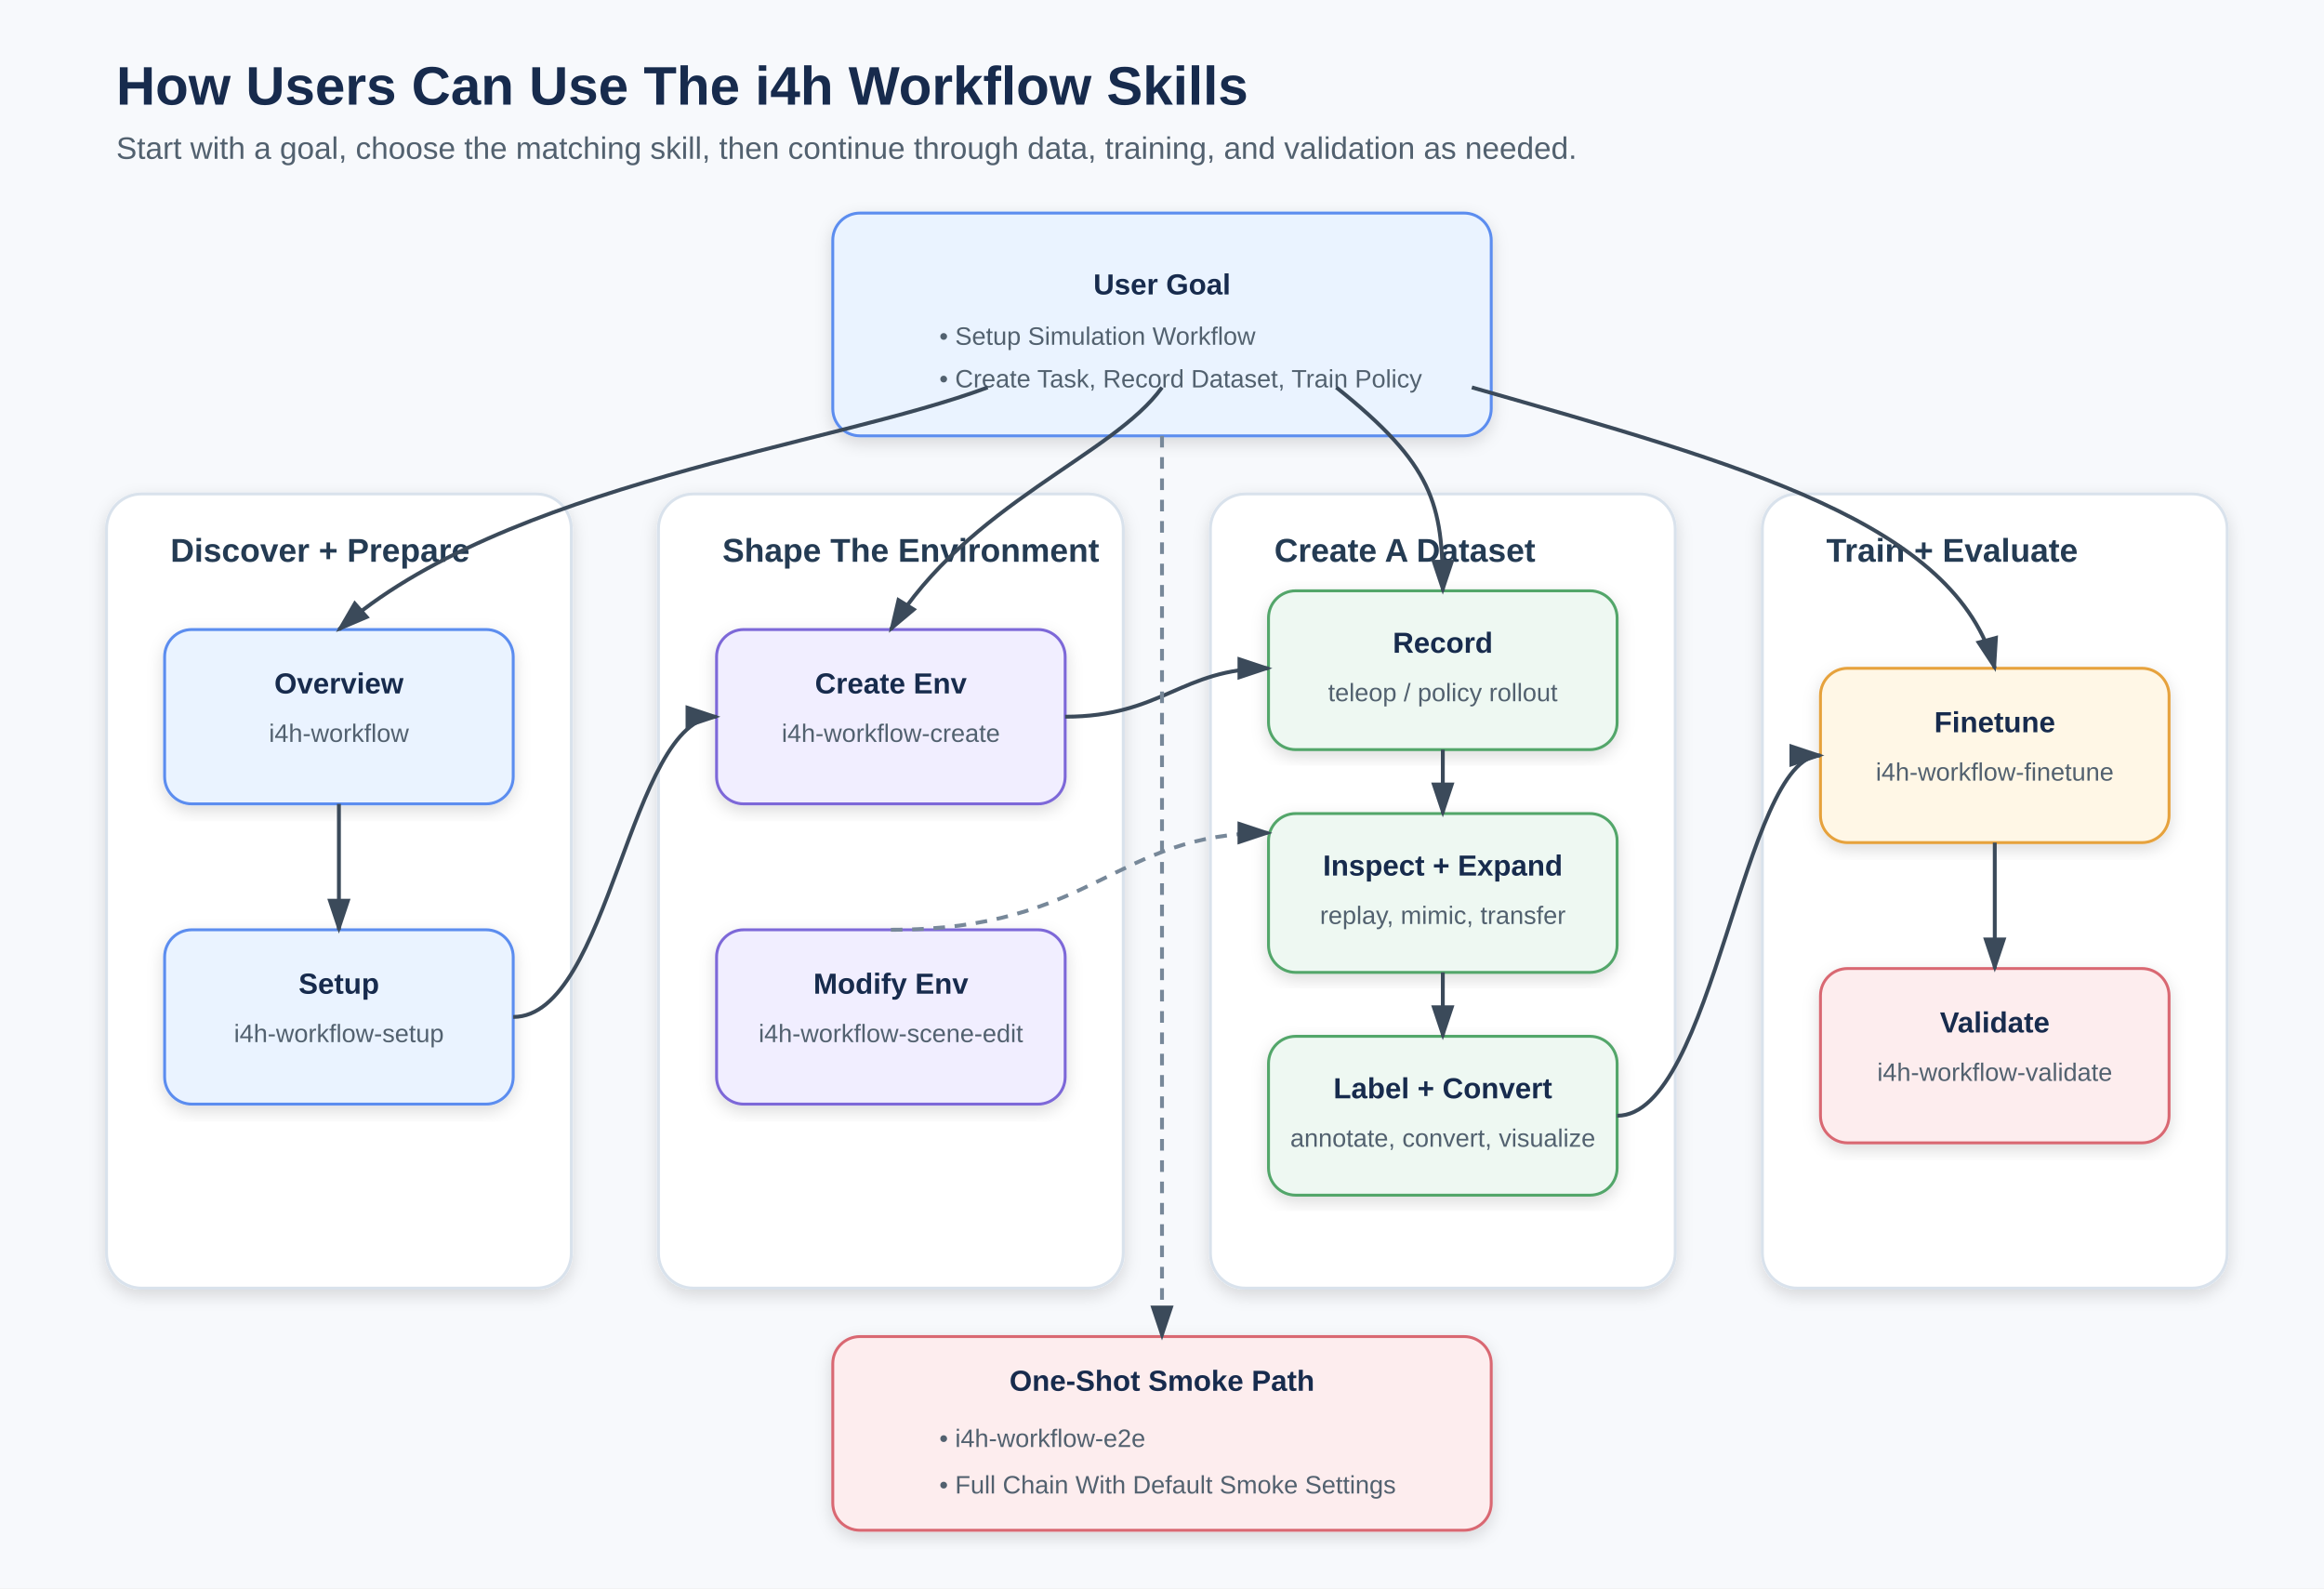
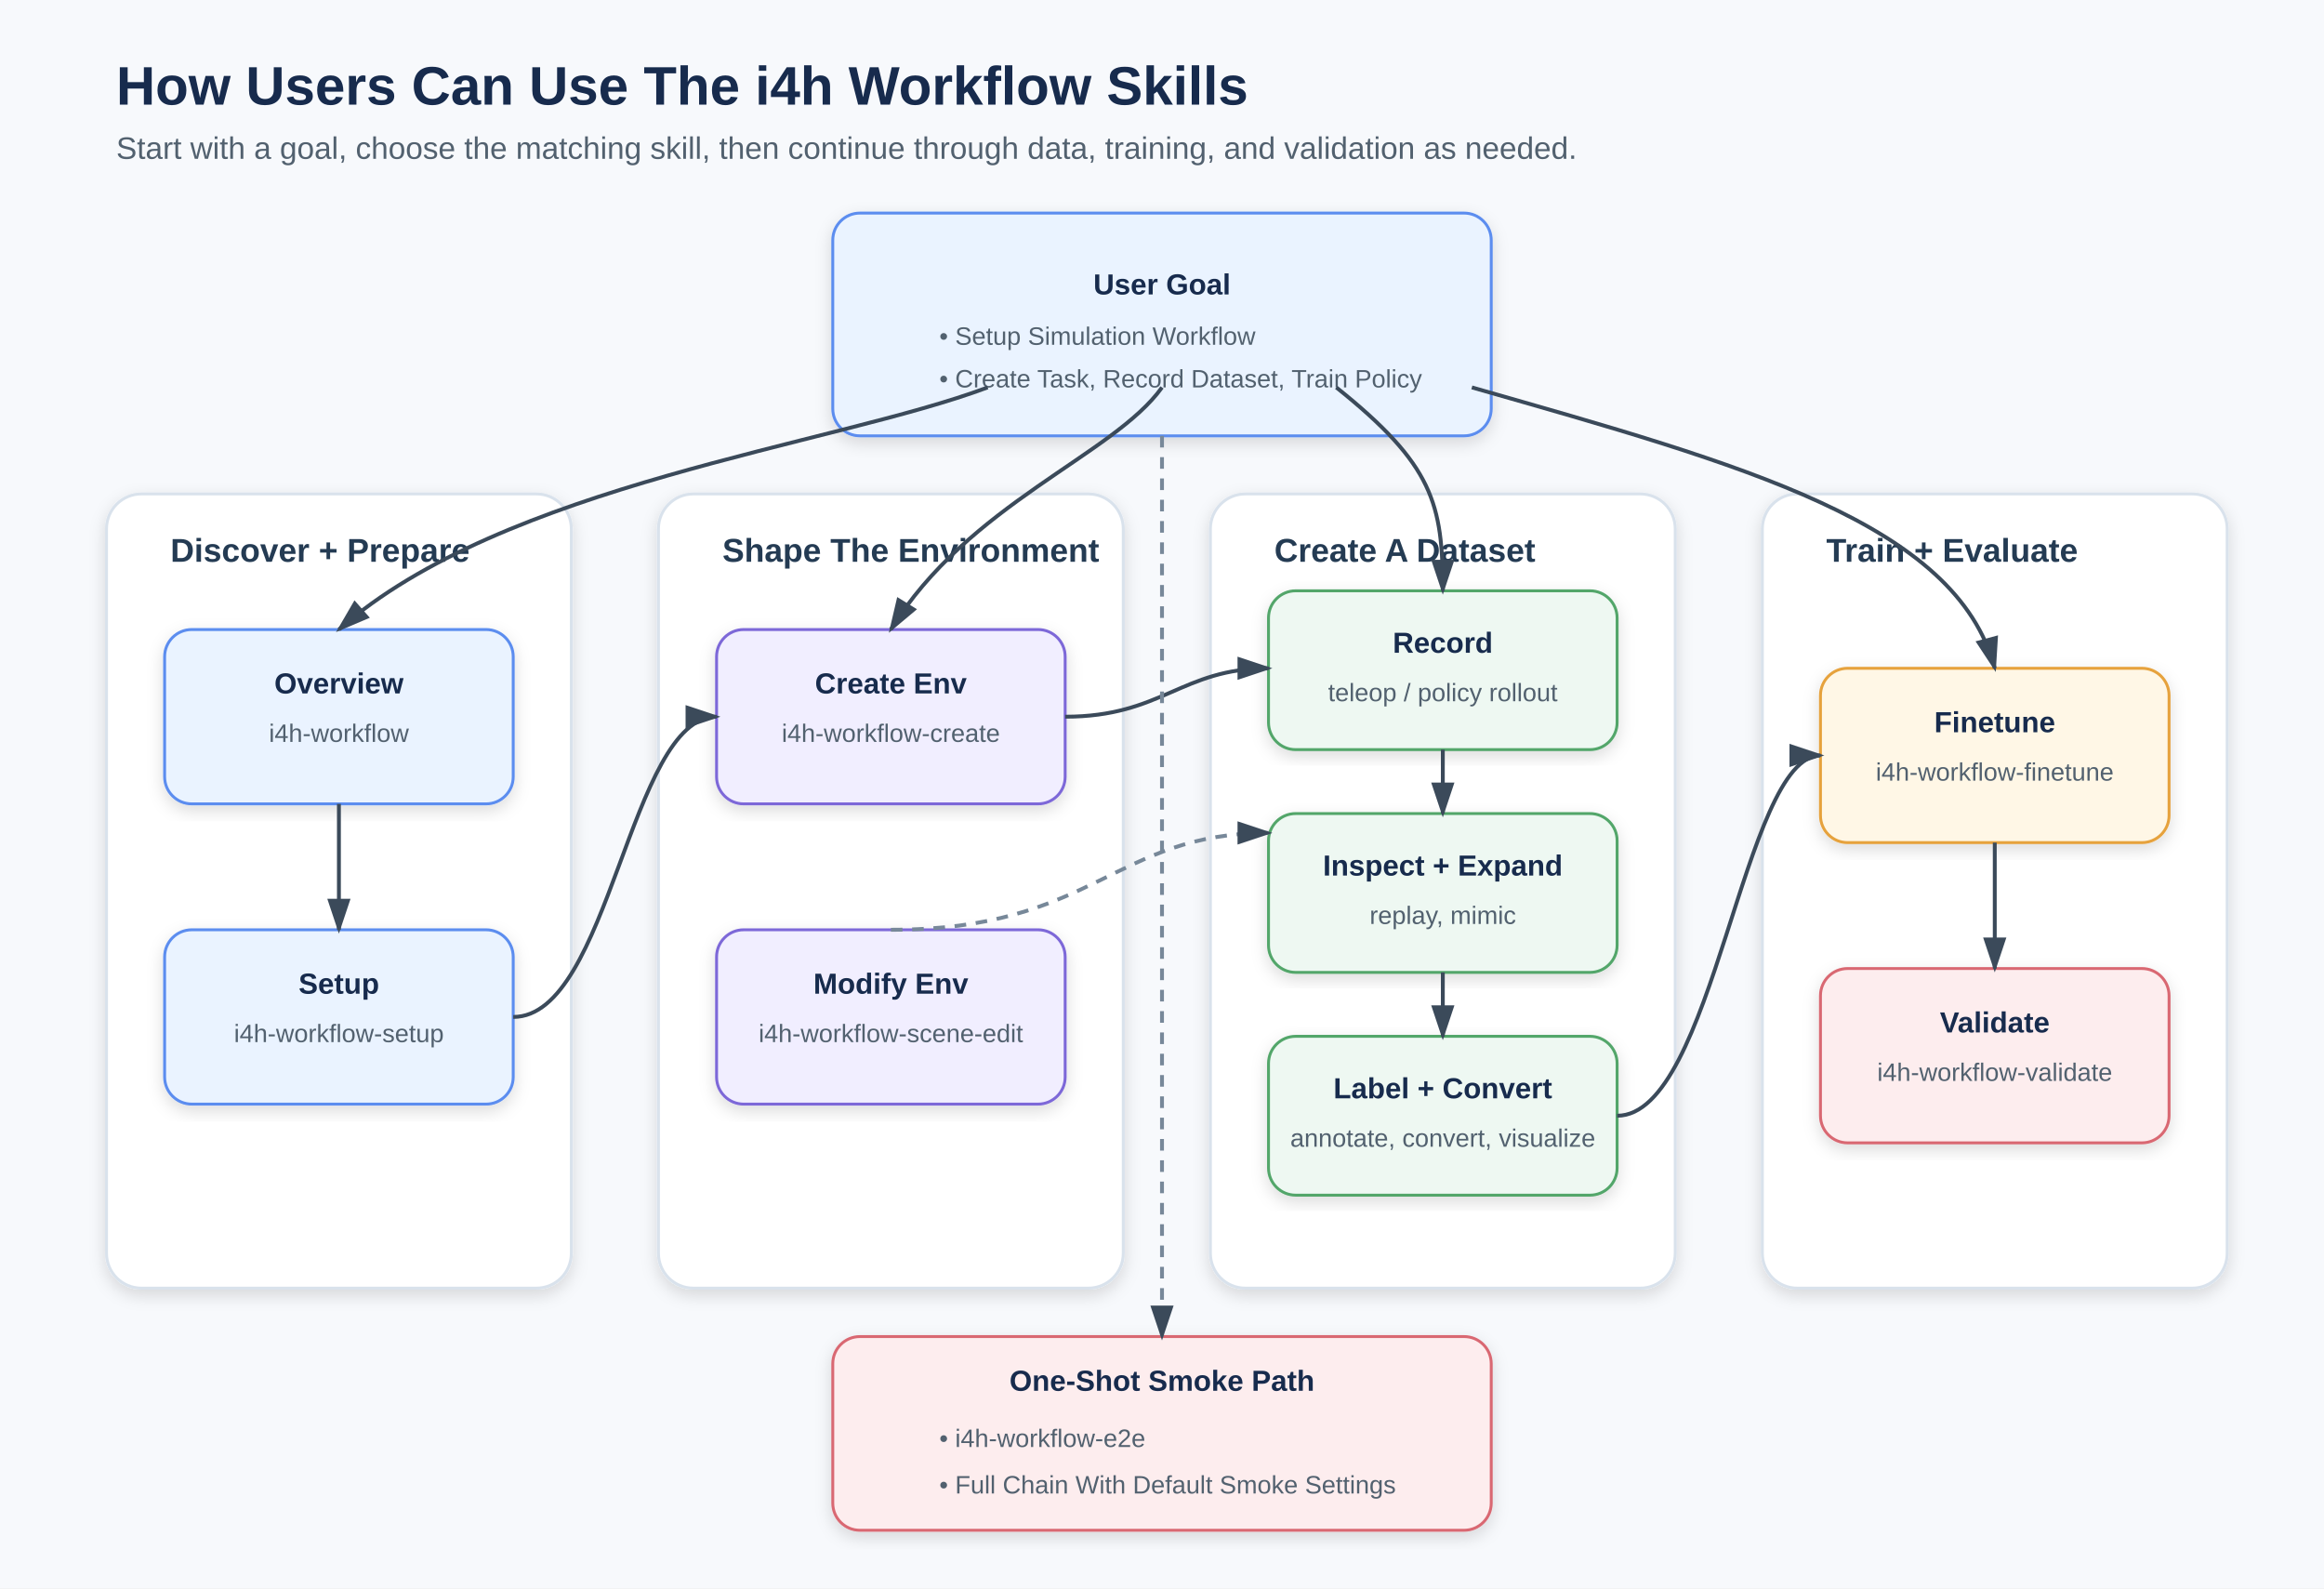
<svg xmlns="http://www.w3.org/2000/svg" width="1200" height="820" viewBox="0 0 1200 820" role="img" aria-labelledby="title desc">
  <defs>
    <marker id="arrow" markerWidth="10" markerHeight="10" refX="8" refY="3" orient="auto" markerUnits="strokeWidth">
      <path d="M0,0 L0,6 L9,3 z" fill="#3B4A5A" />
    </marker>
    <filter id="shadow" x="-10%" y="-10%" width="120%" height="120%">
      <feDropShadow dx="0" dy="3" stdDeviation="4" flood-color="#000000" flood-opacity="0.14" />
    </filter>
    <style>
      .bg { fill: #F7F9FC; }
      .lane { fill: #FFFFFF; stroke: #D9E2EC; stroke-width: 1.5; rx: 18; filter: url(#shadow); }
      .box { fill: #FFFFFF; stroke: #B8C7D9; stroke-width: 1.5; rx: 14; filter: url(#shadow); }
      .primary { fill: #EAF3FF; stroke: #5B8DEF; }
      .env { fill: #F1EEFF; stroke: #7D68D8; }
      .data { fill: #EEF8F2; stroke: #52A66A; }
      .policy { fill: #FFF7E6; stroke: #E6A23C; }
      .verify { fill: #FDEDEE; stroke: #D96872; }
      .title { font: 700 28px Arial, sans-serif; fill: #172B4D; }
      .subtitle { font: 400 16px Arial, sans-serif; fill: #52616F; }
      .lane-title { font: 700 17px Arial, sans-serif; fill: #243B53; }
      .text { font: 600 15px Arial, sans-serif; fill: #172B4D; }
      .small { font: 400 13px Arial, sans-serif; fill: #52616F; }
      .arrow { stroke: #3B4A5A; stroke-width: 2; fill: none; marker-end: url(#arrow); }
      .optional { stroke: #778899; stroke-width: 2; fill: none; marker-end: url(#arrow); stroke-dasharray: 6 5; }
    </style>
  </defs>
  <rect class="bg" x="0" y="0" width="1200" height="820" />
  <text class="title" x="60" y="54">How Users Can Use The i4h Workflow Skills</text>
  <text class="subtitle" x="60" y="82">Start with a goal, choose the matching skill, then continue through data, training, and validation as needed.</text>
  <rect class="box primary" x="430" y="110" width="340" height="115" />
  <text class="text" x="600" y="152" text-anchor="middle">User Goal</text>
  <text class="small" x="485" y="178">• Setup Simulation Workflow</text>
  <text class="small" x="485" y="200">• Create Task, Record Dataset, Train Policy</text>
  <rect class="lane" x="55" y="255" width="240" height="410" />
  <text class="lane-title" x="88" y="290">Discover + Prepare</text>
  <rect class="box primary" x="85" y="325" width="180" height="90" />
  <text class="text" x="175" y="358" text-anchor="middle">Overview</text>
  <text class="small" x="175" y="383" text-anchor="middle">i4h-workflow</text>
  <rect class="box primary" x="85" y="480" width="180" height="90" />
  <text class="text" x="175" y="513" text-anchor="middle">Setup</text>
  <text class="small" x="175" y="538" text-anchor="middle">i4h-workflow-setup</text>
  <rect class="lane" x="340" y="255" width="240" height="410" />
  <text class="lane-title" x="373" y="290">Shape The Environment</text>
  <rect class="box env" x="370" y="325" width="180" height="90" />
  <text class="text" x="460" y="358" text-anchor="middle">Create Env</text>
  <text class="small" x="460" y="383" text-anchor="middle">i4h-workflow-create</text>
  <rect class="box env" x="370" y="480" width="180" height="90" />
  <text class="text" x="460" y="513" text-anchor="middle">Modify Env</text>
  <text class="small" x="460" y="538" text-anchor="middle">i4h-workflow-scene-edit</text>
  <rect class="lane" x="625" y="255" width="240" height="410" />
  <text class="lane-title" x="658" y="290">Create A Dataset</text>
  <rect class="box data" x="655" y="305" width="180" height="82" />
  <text class="text" x="745" y="337" text-anchor="middle">Record</text>
  <text class="small" x="745" y="362" text-anchor="middle">teleop / policy rollout</text>
  <rect class="box data" x="655" y="420" width="180" height="82" />
  <text class="text" x="745" y="452" text-anchor="middle">Inspect + Expand</text>
-   <text class="small" x="745" y="477" text-anchor="middle">replay, mimic, transfer</text>
+   <text class="small" x="745" y="477" text-anchor="middle">replay, mimic</text>
  <rect class="box data" x="655" y="535" width="180" height="82" />
  <text class="text" x="745" y="567" text-anchor="middle">Label + Convert</text>
  <text class="small" x="745" y="592" text-anchor="middle">annotate, convert, visualize</text>
  <rect class="lane" x="910" y="255" width="240" height="410" />
  <text class="lane-title" x="943" y="290">Train + Evaluate</text>
  <rect class="box policy" x="940" y="345" width="180" height="90" />
  <text class="text" x="1030" y="378" text-anchor="middle">Finetune</text>
  <text class="small" x="1030" y="403" text-anchor="middle">i4h-workflow-finetune</text>
  <rect class="box verify" x="940" y="500" width="180" height="90" />
  <text class="text" x="1030" y="533" text-anchor="middle">Validate</text>
  <text class="small" x="1030" y="558" text-anchor="middle">i4h-workflow-validate</text>
  <rect class="box verify" x="430" y="690" width="340" height="100" />
  <text class="text" x="600" y="718" text-anchor="middle">One-Shot Smoke Path</text>
  <text class="small" x="485" y="747">• i4h-workflow-e2e</text>
  <text class="small" x="485" y="771">• Full Chain With Default Smoke Settings</text>
  <path class="arrow" d="M510 200 C430 230, 260 250, 175 325" />
  <path class="arrow" d="M600 200 C575 235, 500 260, 460 325" />
  <path class="arrow" d="M690 200 C740 240, 745 260, 745 305" />
  <path class="arrow" d="M760 200 C900 240, 1010 270, 1030 345" />
  <path class="arrow" d="M175 415 L175 480" />
  <path class="arrow" d="M265 525 C315 525, 325 370, 370 370" />
  <path class="arrow" d="M550 370 C600 370, 610 345, 655 345" />
  <path class="optional" d="M460 480 C565 480, 575 430, 655 430" />
  <path class="arrow" d="M745 387 L745 420" />
  <path class="arrow" d="M745 502 L745 535" />
  <path class="arrow" d="M835 576 C885 576, 900 390, 940 390" />
  <path class="arrow" d="M1030 435 L1030 500" />
  <path class="optional" d="M600 225 L600 690" />
</svg>
